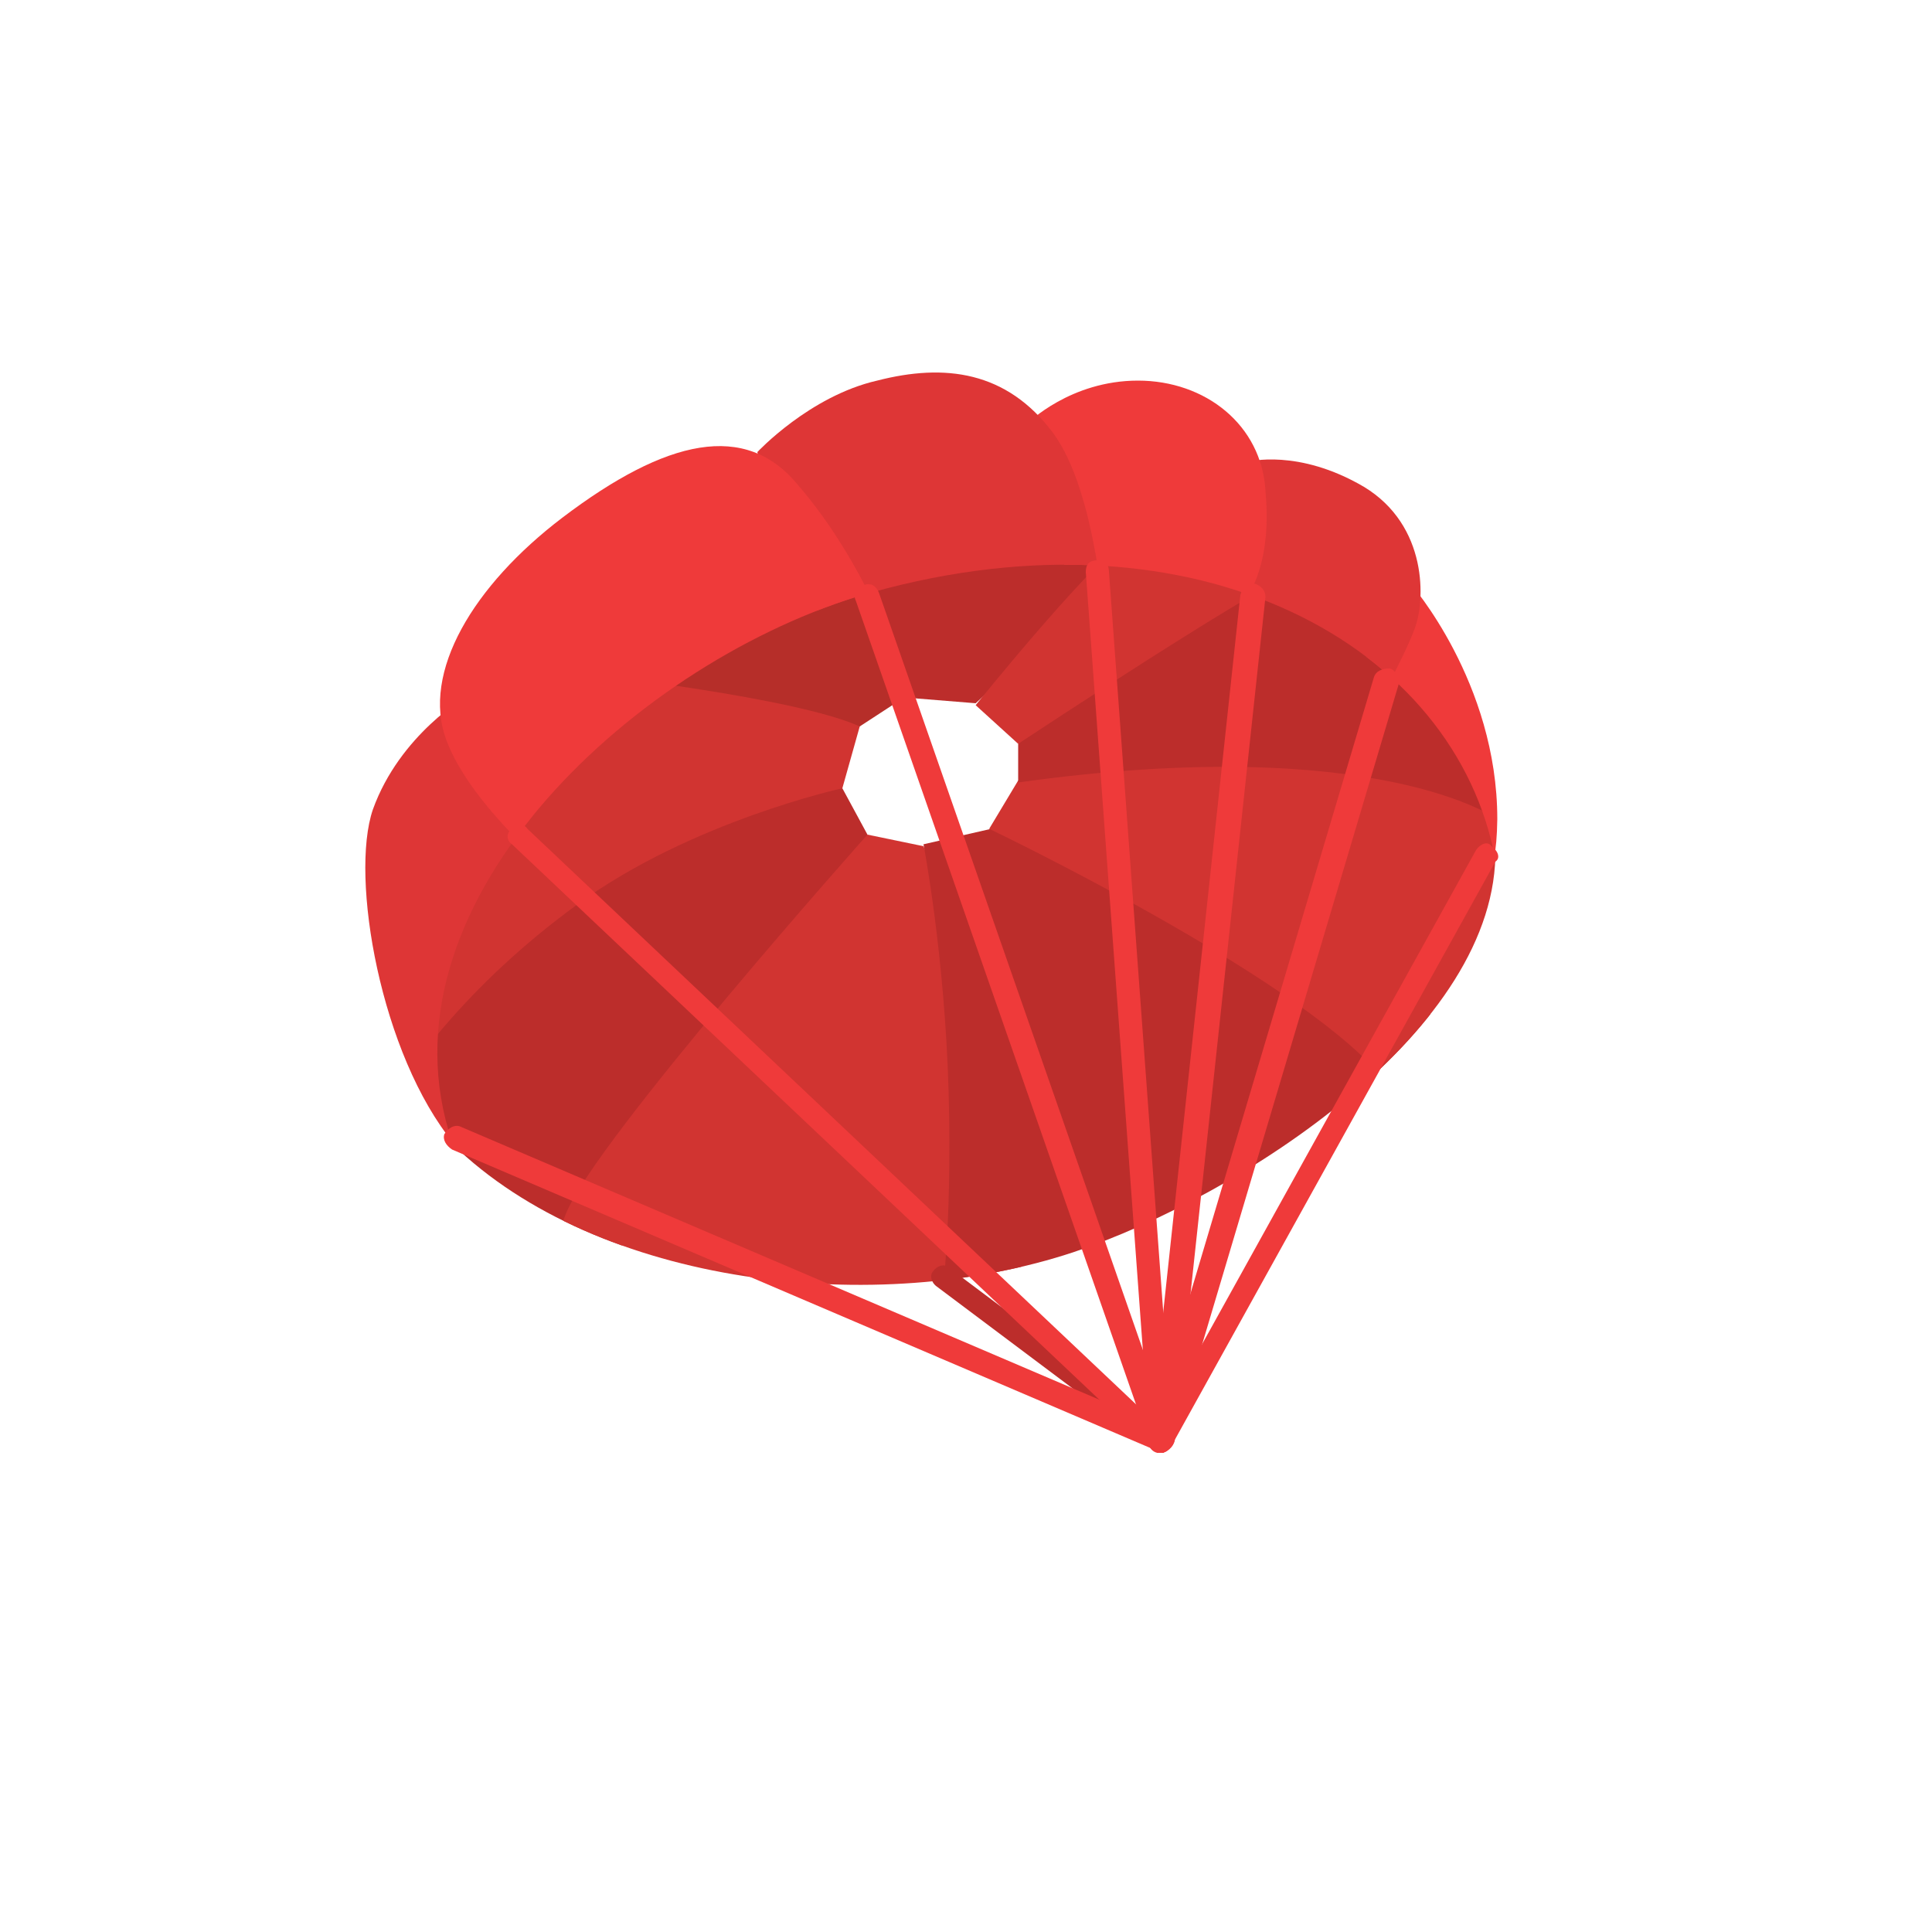
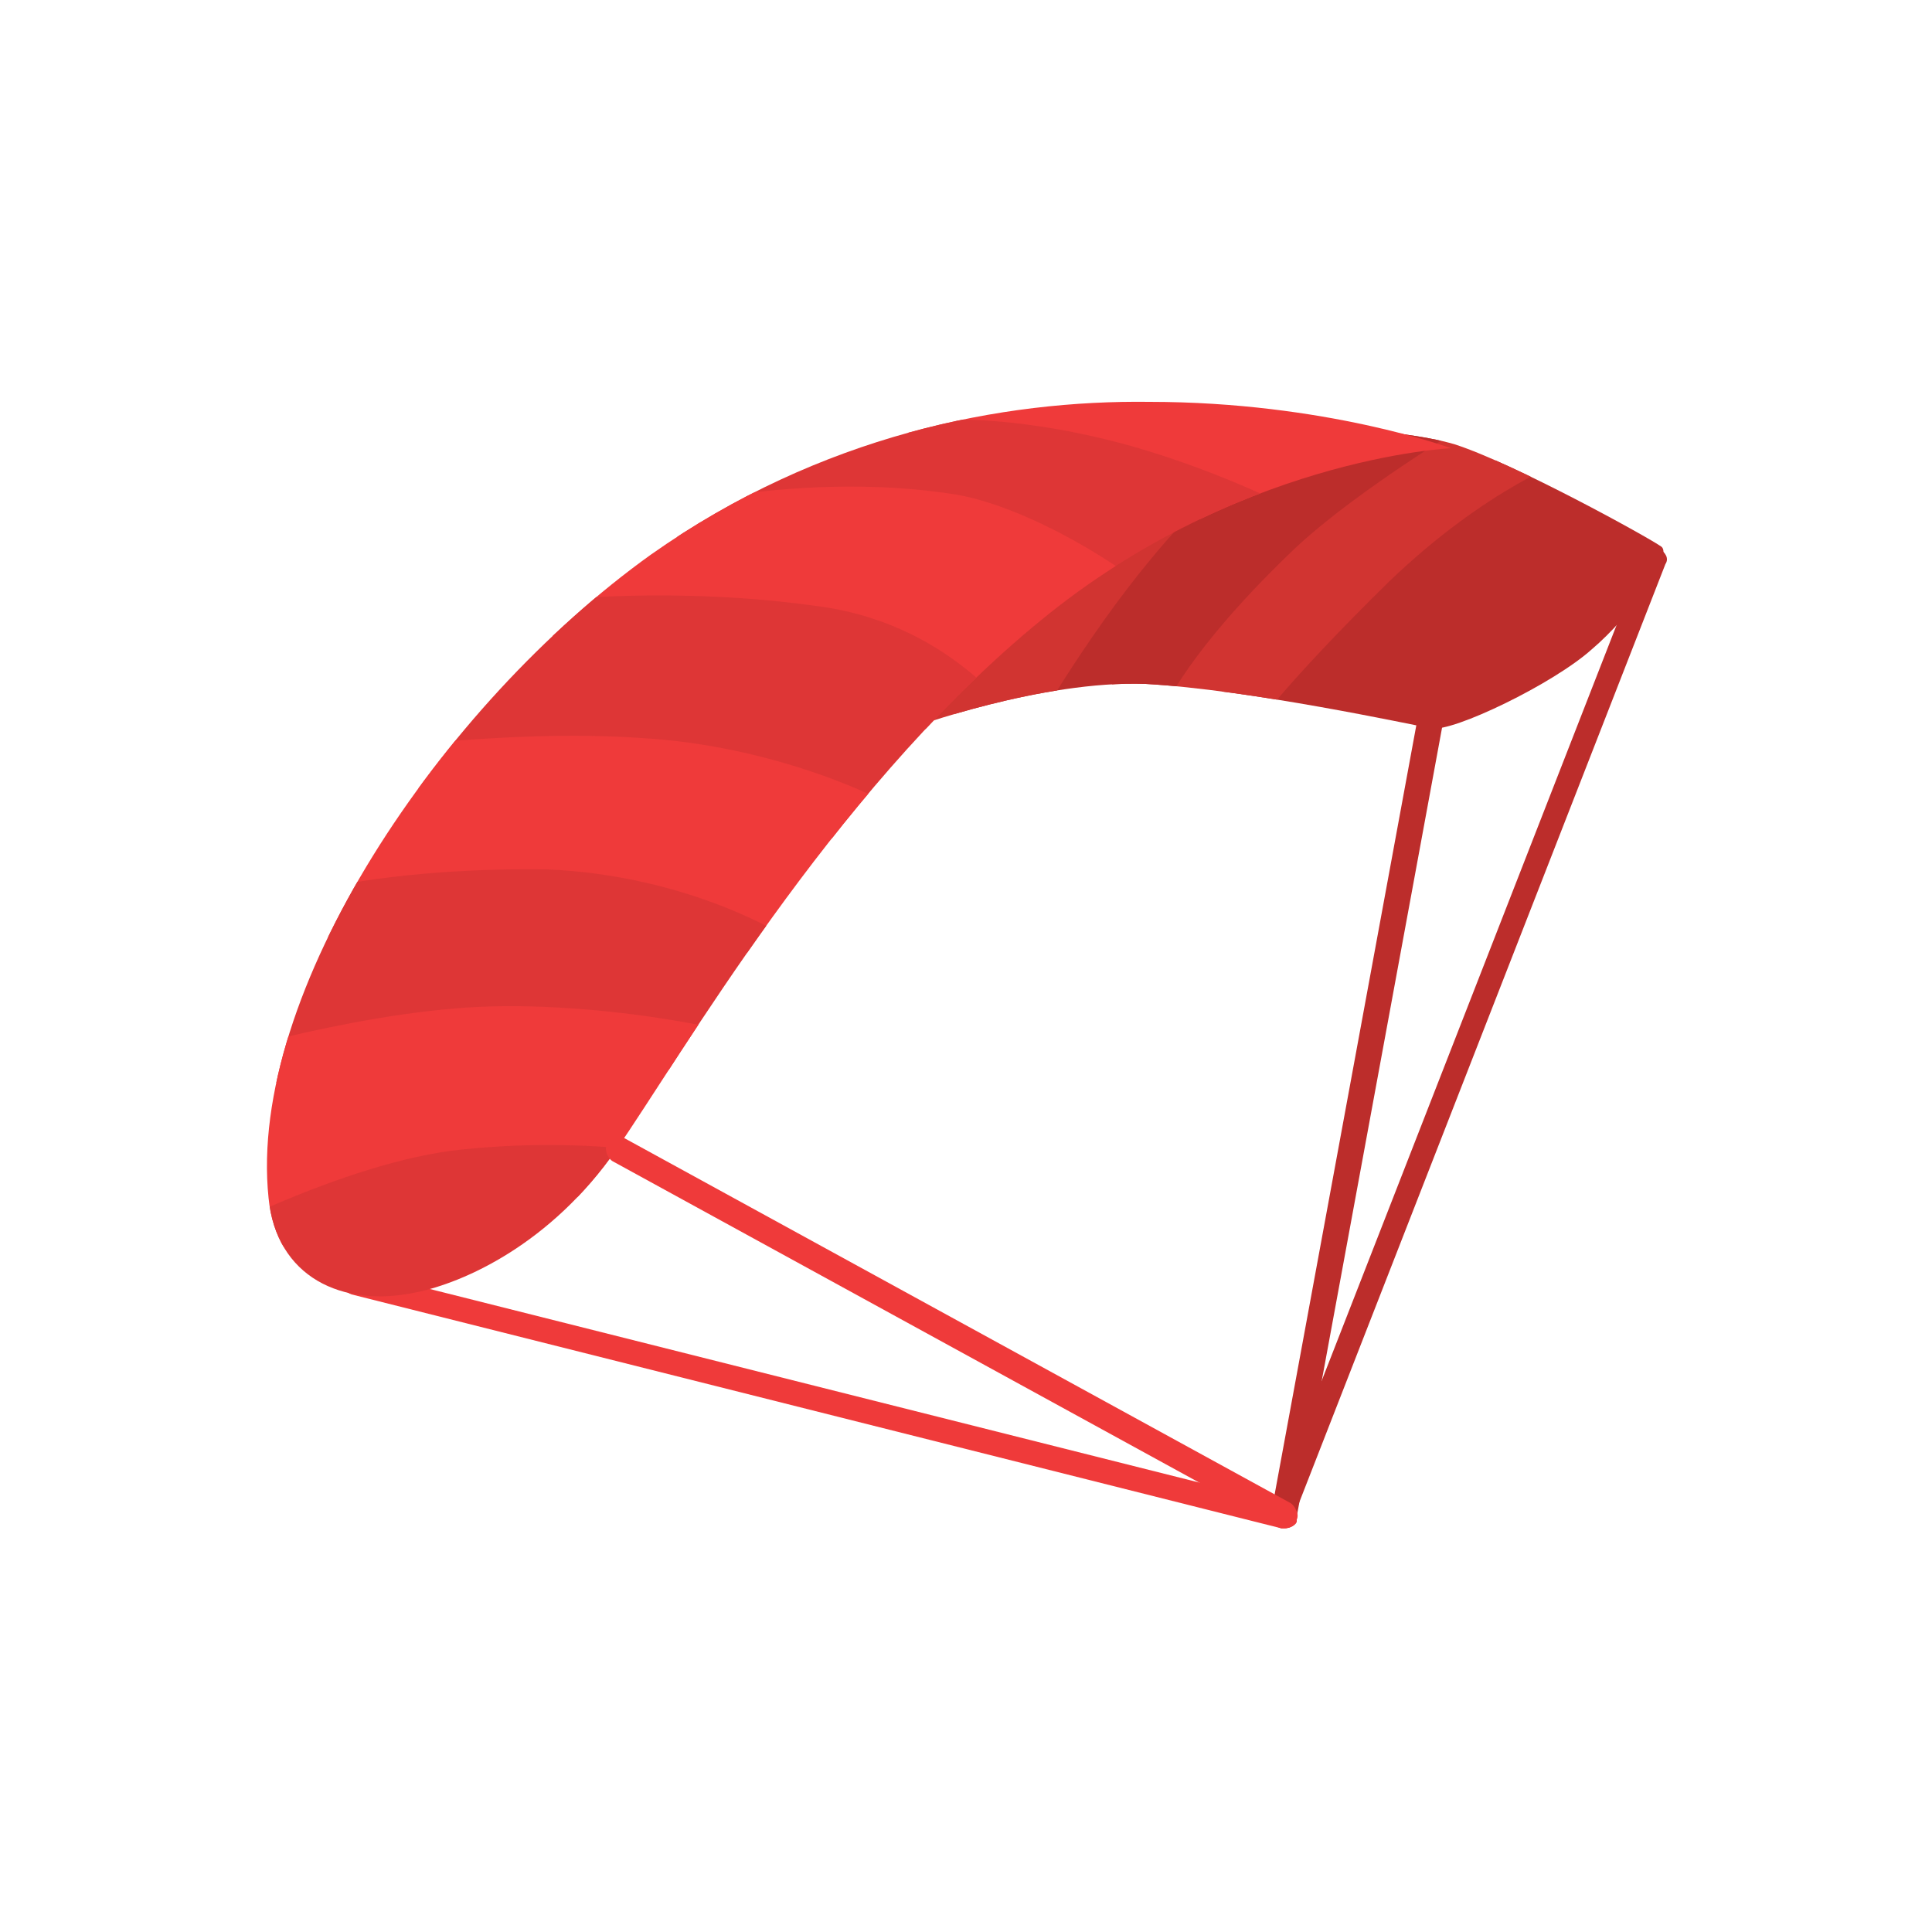
<svg xmlns="http://www.w3.org/2000/svg" xmlns:xlink="http://www.w3.org/1999/xlink" version="1.1" id="Layer_1" x="0px" y="0px" viewBox="-345 257 100 100" style="enable-background:new -345 257 100 100;" xml:space="preserve">
  <style type="text/css">
- 	.st0{clip-path:url(#SVGID_2_);}
- 	.st1{fill:#B62E29;}
- 	.st2{clip-path:url(#SVGID_4_);}
- 	.st3{fill:#D13431;}
- 	.st4{clip-path:url(#SVGID_6_);}
- 	.st5{fill:#BC2D2B;}
+ 	.st0{fill:#BC2D2B;}
+ 	.st1{fill:#EF3A3A;}
+ 	.st2{clip-path:url(#SVGID_2_);}
+ 	.st3{clip-path:url(#SVGID_4_);}
+ 	.st4{fill:#D13431;}
+ 	.st5{clip-path:url(#SVGID_6_);}
	.st6{clip-path:url(#SVGID_8_);}
	.st7{clip-path:url(#SVGID_10_);}
	.st8{clip-path:url(#SVGID_12_);}
- 	.st9{clip-path:url(#SVGID_14_);}
- 	.st10{clip-path:url(#SVGID_16_);}
- 	.st11{clip-path:url(#SVGID_18_);}
- 	.st12{clip-path:url(#SVGID_20_);}
- 	.st13{fill:#EF3A3A;}
+ 	.st9{fill:#DE3636;}
+ 	.st10{clip-path:url(#SVGID_14_);}
+ 	.st11{clip-path:url(#SVGID_16_);}
+ 	.st12{clip-path:url(#SVGID_18_);}
+ 	.st13{clip-path:url(#SVGID_20_);}
	.st14{clip-path:url(#SVGID_22_);}
- 	.st15{fill:#DE3636;}
- 	.st16{clip-path:url(#SVGID_24_);}
- 	.st17{clip-path:url(#SVGID_26_);}
- 	.st18{clip-path:url(#SVGID_28_);}
- 	.st19{clip-path:url(#SVGID_30_);}
+ 	.st15{clip-path:url(#SVGID_24_);}
</style>
+   <g>
+     <path class="st0" d="M-278.5,336.1c-0.1,0-0.1,0-0.2,0c-0.3-0.1-0.6-0.3-0.5-0.8l7.7-41.8c0.1-0.3,0.3-0.6,0.8-0.5   c0.3,0.1,0.6,0.3,0.5,0.8l-7.7,41.8C-277.8,335.8-278.1,336.1-278.5,336.1z" />
+   </g>
+   <g>
+     <path class="st1" d="M-278.5,336.1c-0.1,0-0.1,0-0.2,0l-48.1-12.1c-0.3-0.1-0.6-0.4-0.4-0.8c0.1-0.3,0.4-0.5,0.8-0.4l48.1,12.1   c0.3,0.1,0.6,0.4,0.4,0.8C-277.8,335.8-278.1,336.1-278.5,336.1z" />
+   </g>
  <g>
    <g>
      <g>
        <defs>
-           <path id="SVGID_1_" d="M-312,290l-12.6,18.4l3,7.8c7.6,7.4,22,9,32.2,5.6c8.6-2.9,22-11.5,21.8-20.9c-0.1-7.9-3.7-8.9-3.7-8.9      l-8.5-6.6l-9.7-2.3L-312,290z" />
+           <path id="SVGID_1_" d="M-297.9,291.5v3.2c0,0,6.8-2.5,12.2-2.3c5.4,0.3,13.7,2.1,14.8,2.3s6.3-2.3,8.3-4.1      c2-1.7,4.2-4.8,3.6-5.3c-0.7-0.5-7.6-4.3-10.7-5.3c-3-0.9-9.5-1-9.5-1L-297.9,291.5z" />
        </defs>
        <clipPath id="SVGID_2_">
          <use xlink:href="#SVGID_1_" style="overflow:visible;" />
        </clipPath>
-         <g class="st0">
-           <polygon class="st1" points="-298.2,293.1 -300.5,294.6 -310,295.5 -313.9,293.4 -307.2,286.9 -299.8,285.4 -297.6,287.7       -297.2,290     " />
+         <g class="st2">
+           <path class="st0" d="M-265.9,279.4c0,0,7.6,3.5,8.9,4.8c1.2,1.3-0.3,4.9-4.4,7.5c-4.2,2.5-7.9,4.9-10.1,4.9      c-2.2,0-11.1-3.1-11.1-3.1L-265.9,279.4z" />
        </g>
      </g>
    </g>
    <g>
      <g>
        <defs>
-           <path id="SVGID_3_" d="M-312,290l-12.6,18.4l3,7.8c7.6,7.4,22,9,32.2,5.6c8.6-2.9,22-11.5,21.8-20.9c-0.1-7.9-3.7-8.9-3.7-8.9      l-8.5-6.6l-9.7-2.3L-312,290z" />
+           <path id="SVGID_3_" d="M-297.9,291.5v3.2c0,0,6.8-2.5,12.2-2.3c5.4,0.3,13.7,2.1,14.8,2.3s6.3-2.3,8.3-4.1      c2-1.7,4.2-4.8,3.6-5.3c-0.7-0.5-7.6-4.3-10.7-5.3c-3-0.9-9.5-1-9.5-1L-297.9,291.5z" />
        </defs>
        <clipPath id="SVGID_4_">
          <use xlink:href="#SVGID_3_" style="overflow:visible;" />
        </clipPath>
-         <g class="st2">
-           <path class="st3" d="M-300.5,294.6l-0.9,3.2l-8.8,8.6l-15.2,11.1l-4.4-12.5l11.8-12.1l3.4-1      C-314.5,291.9-303.8,293.1-300.5,294.6" />
+         <g class="st3">
+           <path class="st4" d="M-273.1,287.1c-5.3,5.2-7,7.6-7,7.6l-7.5-2.1l8.6-10.4l7.8-5.5l7.6,4C-263.7,280.7-268,282.2-273.1,287.1" />
        </g>
      </g>
    </g>
    <g>
      <g>
        <defs>
-           <path id="SVGID_5_" d="M-312,290l-12.6,18.4l3,7.8c7.6,7.4,22,9,32.2,5.6c8.6-2.9,22-11.5,21.8-20.9c-0.1-7.9-3.7-8.9-3.7-8.9      l-8.5-6.6l-9.7-2.3L-312,290z" />
+           <path id="SVGID_5_" d="M-297.9,291.5v3.2c0,0,6.8-2.5,12.2-2.3c5.4,0.3,13.7,2.1,14.8,2.3s6.3-2.3,8.3-4.1      c2-1.7,4.2-4.8,3.6-5.3c-0.7-0.5-7.6-4.3-10.7-5.3c-3-0.9-9.5-1-9.5-1L-297.9,291.5z" />
        </defs>
        <clipPath id="SVGID_6_">
          <use xlink:href="#SVGID_5_" style="overflow:visible;" />
        </clipPath>
-         <g class="st4">
-           <path class="st5" d="M-300.1,300.2l-1.3-2.4c0,0-7.8,1.7-13.7,6s-8.8,8.6-10.6,11.3s6.6,7.5,6.6,7.5l4.9,0.6l12.5-15.7      L-300.1,300.2z" />
+         <g class="st5">
+           <path class="st0" d="M-278.2,285.6c-5.3,5.1-6.5,8-6.5,8l-11.5,1.3l8.4-13.1l11.5-8.7l9.2,2.8l-0.3,2.2      C-267.6,278-274.8,282.3-278.2,285.6" />
        </g>
      </g>
    </g>
    <g>
      <g>
        <defs>
-           <path id="SVGID_7_" d="M-312,290l-12.6,18.4l3,7.8c7.6,7.4,22,9,32.2,5.6c8.6-2.9,22-11.5,21.8-20.9c-0.1-7.9-3.7-8.9-3.7-8.9      l-8.5-6.6l-9.7-2.3L-312,290z" />
+           <path id="SVGID_7_" d="M-297.9,291.5v3.2c0,0,6.8-2.5,12.2-2.3c5.4,0.3,13.7,2.1,14.8,2.3s6.3-2.3,8.3-4.1      c2-1.7,4.2-4.8,3.6-5.3c-0.7-0.5-7.6-4.3-10.7-5.3c-3-0.9-9.5-1-9.5-1L-297.9,291.5z" />
        </defs>
        <clipPath id="SVGID_8_">
          <use xlink:href="#SVGID_7_" style="overflow:visible;" />
        </clipPath>
        <g class="st6">
-           <path class="st3" d="M-297.2,300.8l-2.9-0.6c0,0-14,15.7-15.6,19.6c-1.6,3.9,0.9,5.4,0.9,5.4l12,2.1l10.6-2.6l0.3-10.9      L-297.2,300.8z" />
-         </g>
-       </g>
-     </g>
-     <g>
-       <g>
-         <defs>
-           <path id="SVGID_9_" d="M-312,290l-12.6,18.4l3,7.8c7.6,7.4,22,9,32.2,5.6c8.6-2.9,22-11.5,21.8-20.9c-0.1-7.9-3.7-8.9-3.7-8.9      l-8.5-6.6l-9.7-2.3L-312,290z" />
-         </defs>
-         <clipPath id="SVGID_10_">
-           <use xlink:href="#SVGID_9_" style="overflow:visible;" />
-         </clipPath>
-         <g class="st7">
-           <path class="st5" d="M-293.7,299.9l-3.5,0.8c0,0,1.1,5.7,1.3,12.8c0.2,7.2-0.4,11.1-0.4,11.1l23.5-7.5l3.2-5.1l-4.3-7.9      L-293.7,299.9z" />
-         </g>
-       </g>
-     </g>
-     <g>
-       <g>
-         <defs>
-           <path id="SVGID_11_" d="M-312,290l-12.6,18.4l3,7.8c7.6,7.4,22,9,32.2,5.6c8.6-2.9,22-11.5,21.8-20.9c-0.1-7.9-3.7-8.9-3.7-8.9      l-8.5-6.6l-9.7-2.3L-312,290z" />
-         </defs>
-         <clipPath id="SVGID_12_">
-           <use xlink:href="#SVGID_11_" style="overflow:visible;" />
-         </clipPath>
-         <g class="st8">
-           <path class="st3" d="M-292.3,297.4l-1.5,2.5c0,0,15.7,7.5,20.2,12.7c4.5,5.2,7.9-7.6,7.9-7.6v-7.2l-10.6-2.9L-292.3,297.4z" />
-         </g>
-       </g>
-     </g>
-     <g>
-       <g>
-         <defs>
-           <path id="SVGID_13_" d="M-312,290l-12.6,18.4l3,7.8c7.6,7.4,22,9,32.2,5.6c8.6-2.9,22-11.5,21.8-20.9c-0.1-7.9-3.7-8.9-3.7-8.9      l-8.5-6.6l-9.7-2.3L-312,290z" />
-         </defs>
-         <clipPath id="SVGID_14_">
-           <use xlink:href="#SVGID_13_" style="overflow:visible;" />
-         </clipPath>
-         <g class="st9">
-           <path class="st5" d="M-294.5,293.4l-3.7-0.3c0,0-3.7-10.5-1.9-10.8c1.7-0.2,15.3,2.3,15.3,2.3L-294.5,293.4z" />
-         </g>
-       </g>
-     </g>
-     <g>
-       <g>
-         <defs>
-           <path id="SVGID_15_" d="M-312,290l-12.6,18.4l3,7.8c7.6,7.4,22,9,32.2,5.6c8.6-2.9,22-11.5,21.8-20.9c-0.1-7.9-3.7-8.9-3.7-8.9      l-8.5-6.6l-9.7-2.3L-312,290z" />
-         </defs>
-         <clipPath id="SVGID_16_">
-           <use xlink:href="#SVGID_15_" style="overflow:visible;" />
-         </clipPath>
-         <g class="st10">
-           <path class="st3" d="M-292.3,295.5l-2.2-2c0,0,6.6-8.2,8.2-8.8c1.7-0.6,8.3,2.2,8.3,2.2v3.1l-11.3,4.9L-292.3,295.5z" />
-         </g>
-       </g>
-     </g>
-     <g>
-       <g>
-         <defs>
-           <path id="SVGID_17_" d="M-312,290l-12.6,18.4l3,7.8c7.6,7.4,22,9,32.2,5.6c8.6-2.9,22-11.5,21.8-20.9c-0.1-7.9-3.7-8.9-3.7-8.9      l-8.5-6.6l-9.7-2.3L-312,290z" />
-         </defs>
-         <clipPath id="SVGID_18_">
-           <use xlink:href="#SVGID_17_" style="overflow:visible;" />
-         </clipPath>
-         <g class="st11">
-           <path class="st5" d="M-292.3,295.5c0,0,13.3-8.8,14.7-9c3.3-0.5,10.1,12.9,10.1,12.9s-6.2-4.5-24.8-1.9L-292.3,295.5      L-292.3,295.5z" />
+           <path class="st4" d="M-285.4,285.9c-3.5,4.2-6.3,9.2-6.3,9.2l-9.8,2.3l1-10.6l24.7-10.2C-275.8,276.7-281.8,281.5-285.4,285.9" />
        </g>
      </g>
    </g>
  </g>
  <g>
    <g>
      <g>
        <defs>
-           <path id="SVGID_19_" d="M-316.6,273.3l-17.1,7.5l-2.6,10.5l4,24.2l6.9,3.2l3.8-2.6c-4.1-12.1,9.1-24.5,20.9-28.2      c17-5.1,30.6,2.1,33,13.1l8.9,0.1l-2.5-17.8l-8.8-12.8l-20.5-1.5L-316.6,273.3z" />
+           <path id="SVGID_9_" d="M-311.3,285.7c-10.9,7.8-20.9,22.7-19.8,33.3c0.4,4.1,3.8,5.7,7.6,4.9c2.5-0.5,7-2.5,10.4-7.4      c3.4-4.9,11-18.2,21.5-27c10.4-8.8,21.7-9.3,21.7-9.3s-6.5-2.4-15.6-2.4C-293.1,277.7-302.5,279.5-311.3,285.7" />
        </defs>
-         <clipPath id="SVGID_20_">
-           <use xlink:href="#SVGID_19_" style="overflow:visible;" />
+         <clipPath id="SVGID_10_">
+           <use xlink:href="#SVGID_9_" style="overflow:visible;" />
        </clipPath>
-         <g class="st12">
-           <path class="st13" d="M-272,287.2c0,0,4.5,5.1,4.5,12.2c-0.1,7.1-3.3-0.5-3.3-0.5l-4-7L-272,287.2z" />
+         <g class="st7">
+           <polygon class="st1" points="-270,276.9 -266.2,280.2 -276.1,286.2 -287.7,282.2 -300.9,278.6 -302.9,275.2 -281.8,274     " />
        </g>
      </g>
    </g>
    <g>
      <g>
        <defs>
-           <path id="SVGID_21_" d="M-316.6,273.3l-17.1,7.5l-2.6,10.5l4,24.2l6.9,3.2l3.8-2.6c-4.1-12.1,9.1-24.5,20.9-28.2      c17-5.1,30.6,2.1,33,13.1l8.9,0.1l-2.5-17.8l-8.8-12.8l-20.5-1.5L-316.6,273.3z" />
+           <path id="SVGID_11_" d="M-311.3,285.7c-10.9,7.8-20.9,22.7-19.8,33.3c0.4,4.1,3.8,5.7,7.6,4.9c2.5-0.5,7-2.5,10.4-7.4      c3.4-4.9,11-18.2,21.5-27c10.4-8.8,21.7-9.3,21.7-9.3s-6.5-2.4-15.6-2.4C-293.1,277.7-302.5,279.5-311.3,285.7" />
        </defs>
-         <clipPath id="SVGID_22_">
-           <use xlink:href="#SVGID_21_" style="overflow:visible;" />
+         <clipPath id="SVGID_12_">
+           <use xlink:href="#SVGID_11_" style="overflow:visible;" />
        </clipPath>
-         <g class="st14">
-           <path class="st15" d="M-280.4,280.9c0,0,2.6-0.7,6,1.3c3.3,2,3.2,5.9,2.6,7.4c-0.6,1.6-2.3,4.6-2.3,4.6l-7.6-2.3      C-281.9,291.9-281.6,281.5-280.4,280.9" />
+         <g class="st8">
+           <path class="st9" d="M-286.4,280.1c-7.5-2.1-12.2-1.2-12.2-1.2l-12.7,5.6l15.2,3.3l8.9,3.1l9.7-7.2      C-277.5,283.6-281.5,281.5-286.4,280.1" />
        </g>
      </g>
    </g>
    <g>
      <g>
        <defs>
-           <path id="SVGID_23_" d="M-316.6,273.3l-17.1,7.5l-2.6,10.5l4,24.2l6.9,3.2l3.8-2.6c-4.1-12.1,9.1-24.5,20.9-28.2      c17-5.1,30.6,2.1,33,13.1l8.9,0.1l-2.5-17.8l-8.8-12.8l-20.5-1.5L-316.6,273.3z" />
+           <path id="SVGID_13_" d="M-311.3,285.7c-10.9,7.8-20.9,22.7-19.8,33.3c0.4,4.1,3.8,5.7,7.6,4.9c2.5-0.5,7-2.5,10.4-7.4      c3.4-4.9,11-18.2,21.5-27c10.4-8.8,21.7-9.3,21.7-9.3s-6.5-2.4-15.6-2.4C-293.1,277.7-302.5,279.5-311.3,285.7" />
        </defs>
-         <clipPath id="SVGID_24_">
-           <use xlink:href="#SVGID_23_" style="overflow:visible;" />
+         <clipPath id="SVGID_14_">
+           <use xlink:href="#SVGID_13_" style="overflow:visible;" />
        </clipPath>
-         <g class="st16">
-           <path class="st13" d="M-291.8,278.9c0,0,2.2-2.2,5.7-2.2s6.4,2.3,6.6,5.7c0.3,3.3-0.5,5.4-2,6.9c-1.7,1.5-7.5,0.5-7.5,0.5" />
+         <g class="st10">
+           <path class="st1" d="M-295.5,282.6c4.6,0.8,11.2,5.3,11.5,6.7c0.3,1.5-8,6.7-8,6.7l-27.3-6.8l6.2-5.4      C-312.9,283.8-304.2,281.2-295.5,282.6" />
        </g>
      </g>
    </g>
    <g>
      <g>
        <defs>
-           <path id="SVGID_25_" d="M-316.6,273.3l-17.1,7.5l-2.6,10.5l4,24.2l6.9,3.2l3.8-2.6c-4.1-12.1,9.1-24.5,20.9-28.2      c17-5.1,30.6,2.1,33,13.1l8.9,0.1l-2.5-17.8l-8.8-12.8l-20.5-1.5L-316.6,273.3z" />
+           <path id="SVGID_15_" d="M-311.3,285.7c-10.9,7.8-20.9,22.7-19.8,33.3c0.4,4.1,3.8,5.7,7.6,4.9c2.5-0.5,7-2.5,10.4-7.4      c3.4-4.9,11-18.2,21.5-27c10.4-8.8,21.7-9.3,21.7-9.3s-6.5-2.4-15.6-2.4C-293.1,277.7-302.5,279.5-311.3,285.7" />
        </defs>
-         <clipPath id="SVGID_26_">
-           <use xlink:href="#SVGID_25_" style="overflow:visible;" />
+         <clipPath id="SVGID_16_">
+           <use xlink:href="#SVGID_15_" style="overflow:visible;" />
        </clipPath>
-         <g class="st17">
-           <path class="st15" d="M-305.8,280.4c0,0,2.7-2.9,6.2-3.7c3.5-0.9,6.7-0.5,9.1,2.7c2.3,3.1,2.7,10.3,2.7,10.3s-6-0.6-10.6,1.2      C-303.1,292.7-305.8,280.4-305.8,280.4" />
+         <g class="st11">
+           <path class="st9" d="M-302.5,288.4c7.1,1,10.4,6.3,10.4,6.3l-8.1,5.9l-25.8-3.1l9.3-9.4C-316.6,288.1-310.1,287.3-302.5,288.4" />
        </g>
      </g>
    </g>
    <g>
      <g>
        <defs>
-           <path id="SVGID_27_" d="M-316.6,273.3l-17.1,7.5l-2.6,10.5l4,24.2l6.9,3.2l3.8-2.6c-4.1-12.1,9.1-24.5,20.9-28.2      c17-5.1,30.6,2.1,33,13.1l8.9,0.1l-2.5-17.8l-8.8-12.8l-20.5-1.5L-316.6,273.3z" />
+           <path id="SVGID_17_" d="M-311.3,285.7c-10.9,7.8-20.9,22.7-19.8,33.3c0.4,4.1,3.8,5.7,7.6,4.9c2.5-0.5,7-2.5,10.4-7.4      c3.4-4.9,11-18.2,21.5-27c10.4-8.8,21.7-9.3,21.7-9.3s-6.5-2.4-15.6-2.4C-293.1,277.7-302.5,279.5-311.3,285.7" />
        </defs>
-         <clipPath id="SVGID_28_">
-           <use xlink:href="#SVGID_27_" style="overflow:visible;" />
+         <clipPath id="SVGID_18_">
+           <use xlink:href="#SVGID_17_" style="overflow:visible;" />
        </clipPath>
-         <g class="st18">
-           <path class="st15" d="M-320.8,293c0,0-3.5,2-4.9,5.9c-1.2,3.5,0.4,12.7,4.2,17.3c0,0,3-8.2,6.6-12.1L-320.8,293z" />
+         <g class="st12">
+           <path class="st1" d="M-311.8,295.2c7,0.4,12.6,3.2,13.1,3.6c0.5,0.3-5.6,7.6-5.6,7.6l-26.8-1l3.6-9.4      C-327.4,296-319,294.7-311.8,295.2" />
        </g>
      </g>
    </g>
    <g>
      <g>
        <defs>
-           <path id="SVGID_29_" d="M-316.6,273.3l-17.1,7.5l-2.6,10.5l4,24.2l6.9,3.2l3.8-2.6c-4.1-12.1,9.1-24.5,20.9-28.2      c17-5.1,30.6,2.1,33,13.1l8.9,0.1l-2.5-17.8l-8.8-12.8l-20.5-1.5L-316.6,273.3z" />
+           <path id="SVGID_19_" d="M-311.3,285.7c-10.9,7.8-20.9,22.7-19.8,33.3c0.4,4.1,3.8,5.7,7.6,4.9c2.5-0.5,7-2.5,10.4-7.4      c3.4-4.9,11-18.2,21.5-27c10.4-8.8,21.7-9.3,21.7-9.3s-6.5-2.4-15.6-2.4C-293.1,277.7-302.5,279.5-311.3,285.7" />
        </defs>
-         <clipPath id="SVGID_30_">
-           <use xlink:href="#SVGID_29_" style="overflow:visible;" />
+         <clipPath id="SVGID_20_">
+           <use xlink:href="#SVGID_19_" style="overflow:visible;" />
        </clipPath>
-         <g class="st19">
-           <path class="st13" d="M-303.7,282.1c-2.7-3.3-6.8-2.4-12.2,1.7c-4.6,3.5-7.3,8-6,11.5c1.3,3.5,5.9,7.2,5.9,7.2s3.8-5.1,8.2-7.9      c4.2-2.7,8.7-4.8,8.7-4.8S-300.6,285.7-303.7,282.1" />
+         <g class="st13">
+           <path class="st9" d="M-316.7,302c7.4,0.3,12.4,3.5,12.4,3.5l-3.7,6.8l-24.5,0.8l4-10.1C-328.6,303.1-324.4,301.9-316.7,302" />
+         </g>
+       </g>
+     </g>
+     <g>
+       <g>
+         <defs>
+           <path id="SVGID_21_" d="M-311.3,285.7c-10.9,7.8-20.9,22.7-19.8,33.3c0.4,4.1,3.8,5.7,7.6,4.9c2.5-0.5,7-2.5,10.4-7.4      c3.4-4.9,11-18.2,21.5-27c10.4-8.8,21.7-9.3,21.7-9.3s-6.5-2.4-15.6-2.4C-293.1,277.7-302.5,279.5-311.3,285.7" />
+         </defs>
+         <clipPath id="SVGID_22_">
+           <use xlink:href="#SVGID_21_" style="overflow:visible;" />
+         </clipPath>
+         <g class="st14">
+           <path class="st1" d="M-321.5,309.2c6.9-0.6,15.6,1.2,17.1,2.1c1.5,0.9-6.9,7-6.9,7l-20.7,3.5l-4.1-9.5      C-336.1,312.3-328.5,309.8-321.5,309.2" />
+         </g>
+       </g>
+     </g>
+     <g>
+       <g>
+         <defs>
+           <path id="SVGID_23_" d="M-311.3,285.7c-10.9,7.8-20.9,22.7-19.8,33.3c0.4,4.1,3.8,5.7,7.6,4.9c2.5-0.5,7-2.5,10.4-7.4      c3.4-4.9,11-18.2,21.5-27c10.4-8.8,21.7-9.3,21.7-9.3s-6.5-2.4-15.6-2.4C-293.1,277.7-302.5,279.5-311.3,285.7" />
+         </defs>
+         <clipPath id="SVGID_24_">
+           <use xlink:href="#SVGID_23_" style="overflow:visible;" />
+         </clipPath>
+         <g class="st15">
+           <path class="st9" d="M-321.1,316.5c-6,0.6-14.3,4.9-16.1,6.1c-1.8,1.2,8.1,7.2,8.1,7.2l20.1-6.7l1-5.9      C-308,317.2-313.5,315.7-321.1,316.5" />
        </g>
      </g>
    </g>
  </g>
  <g>
-     <path class="st5" d="M-284.9,332.2c-0.2,0-0.3-0.1-0.4-0.2l-11.2-8.4c-0.3-0.2-0.4-0.6-0.2-0.8c0.2-0.3,0.6-0.4,0.8-0.2l11.2,8.4   c0.3,0.2,0.4,0.6,0.2,0.8C-284.6,332.1-284.8,332.2-284.9,332.2z" />
+     <path class="st0" d="M-278.5,335.8c-0.1,0-0.3,0-0.3-0.1c-0.3-0.2-0.5-0.5-0.3-0.8l19.2-49.2c0.2-0.3,0.5-0.5,0.8-0.3   c0.3,0.2,0.5,0.5,0.3,0.8l-19.2,49.2C-278.1,335.7-278.3,335.8-278.5,335.8z" />
  </g>
  <g>
-     <path class="st13" d="M-284.9,332.2L-284.9,332.2c-0.5-0.1-0.6-0.4-0.6-0.7l4.7-43.7c0.1-0.4,0.4-0.6,0.7-0.6   c0.4,0.1,0.6,0.4,0.6,0.7l-4.7,43.7C-284.3,331.9-284.6,332.2-284.9,332.2z" />
-   </g>
-   <g>
-     <path class="st13" d="M-284.9,332.2c-0.1,0-0.2,0-0.2,0c-0.4-0.1-0.5-0.5-0.5-0.8l11.7-39.3c0.1-0.4,0.5-0.5,0.8-0.5   s0.5,0.5,0.5,0.8l-11.7,39.3C-284.4,331.9-284.6,332.2-284.9,332.2z" />
-   </g>
-   <g>
-     <path class="st13" d="M-284.9,332.2c-0.1,0-0.2,0-0.3-0.1c-0.3-0.2-0.5-0.6-0.2-0.8l16.8-30.3c0.2-0.3,0.6-0.5,0.8-0.2   c0.3,0.2,0.5,0.6,0.2,0.8l-16.8,30.3C-284.5,332-284.7,332.2-284.9,332.2z" />
-   </g>
-   <g>
-     <path class="st13" d="M-284.9,332.2c-0.4,0-0.6-0.3-0.6-0.6l-3.3-45c0-0.4,0.2-0.6,0.6-0.6s0.6,0.2,0.6,0.6l3.3,45   C-284.3,331.8-284.6,332.2-284.9,332.2L-284.9,332.2z" />
-   </g>
-   <g>
-     <path class="st13" d="M-284.9,332.2c-0.3,0-0.5-0.2-0.6-0.5l-15.2-43.6c-0.2-0.4,0.1-0.7,0.4-0.8c0.4-0.2,0.7,0.1,0.8,0.4   l15.2,43.6c0.2,0.4-0.1,0.7-0.4,0.8C-284.8,332.2-284.9,332.2-284.9,332.2z" />
-   </g>
-   <g>
-     <path class="st13" d="M-284.9,332.2c-0.2,0-0.3-0.1-0.5-0.2l-33.1-31.3c-0.3-0.2-0.3-0.6,0-0.8c0.2-0.3,0.6-0.3,0.8,0l33.1,31.3   c0.3,0.2,0.3,0.6,0,0.8C-284.6,332.1-284.8,332.2-284.9,332.2z" />
-   </g>
-   <g>
-     <path class="st13" d="M-284.9,332.2c-0.1,0-0.2,0-0.2-0.1l-36.5-15.6c-0.3-0.2-0.5-0.5-0.4-0.8c0.2-0.3,0.5-0.5,0.8-0.4l36.5,15.6   c0.3,0.2,0.5,0.5,0.4,0.8C-284.5,332-284.7,332.2-284.9,332.2z" />
+     <path class="st1" d="M-278.5,336.1c-0.1,0-0.3,0-0.3-0.1l-34.5-18.9c-0.3-0.2-0.4-0.6-0.3-0.9c0.2-0.3,0.6-0.4,0.9-0.3l34.5,18.9   c0.3,0.2,0.4,0.6,0.3,0.9C-278,335.9-278.2,336.1-278.5,336.1z" />
  </g>
</svg>
